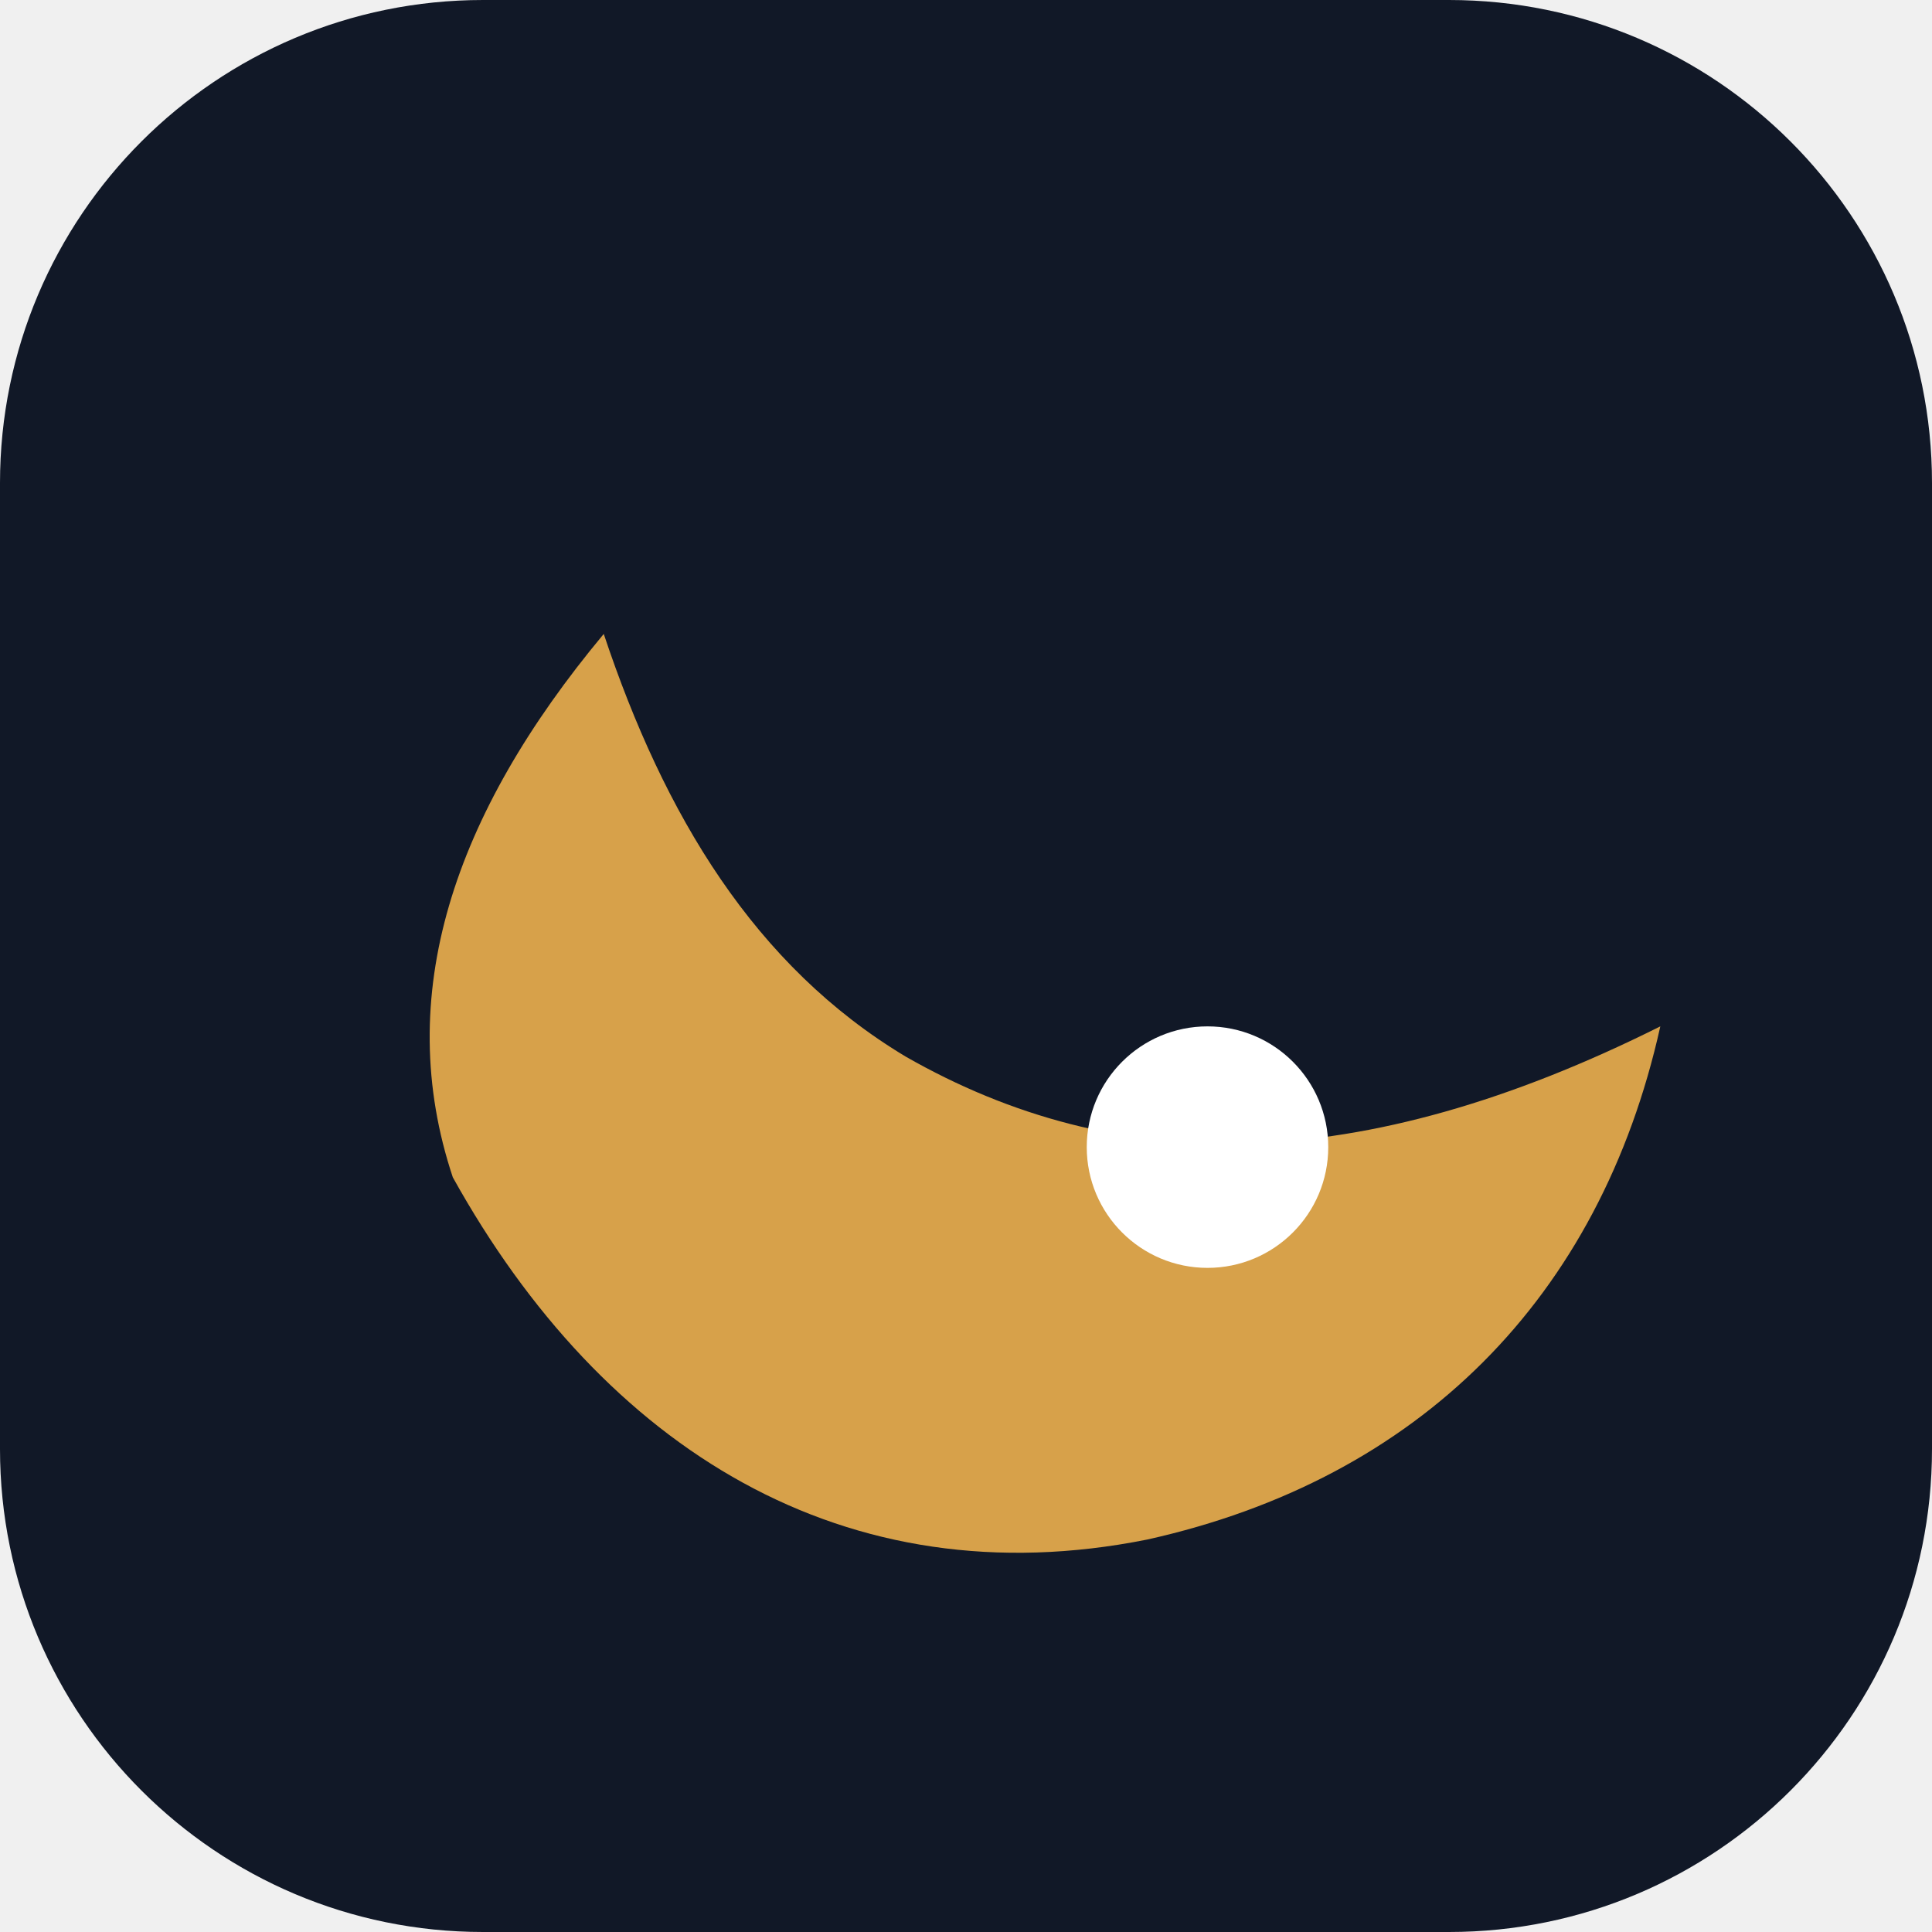
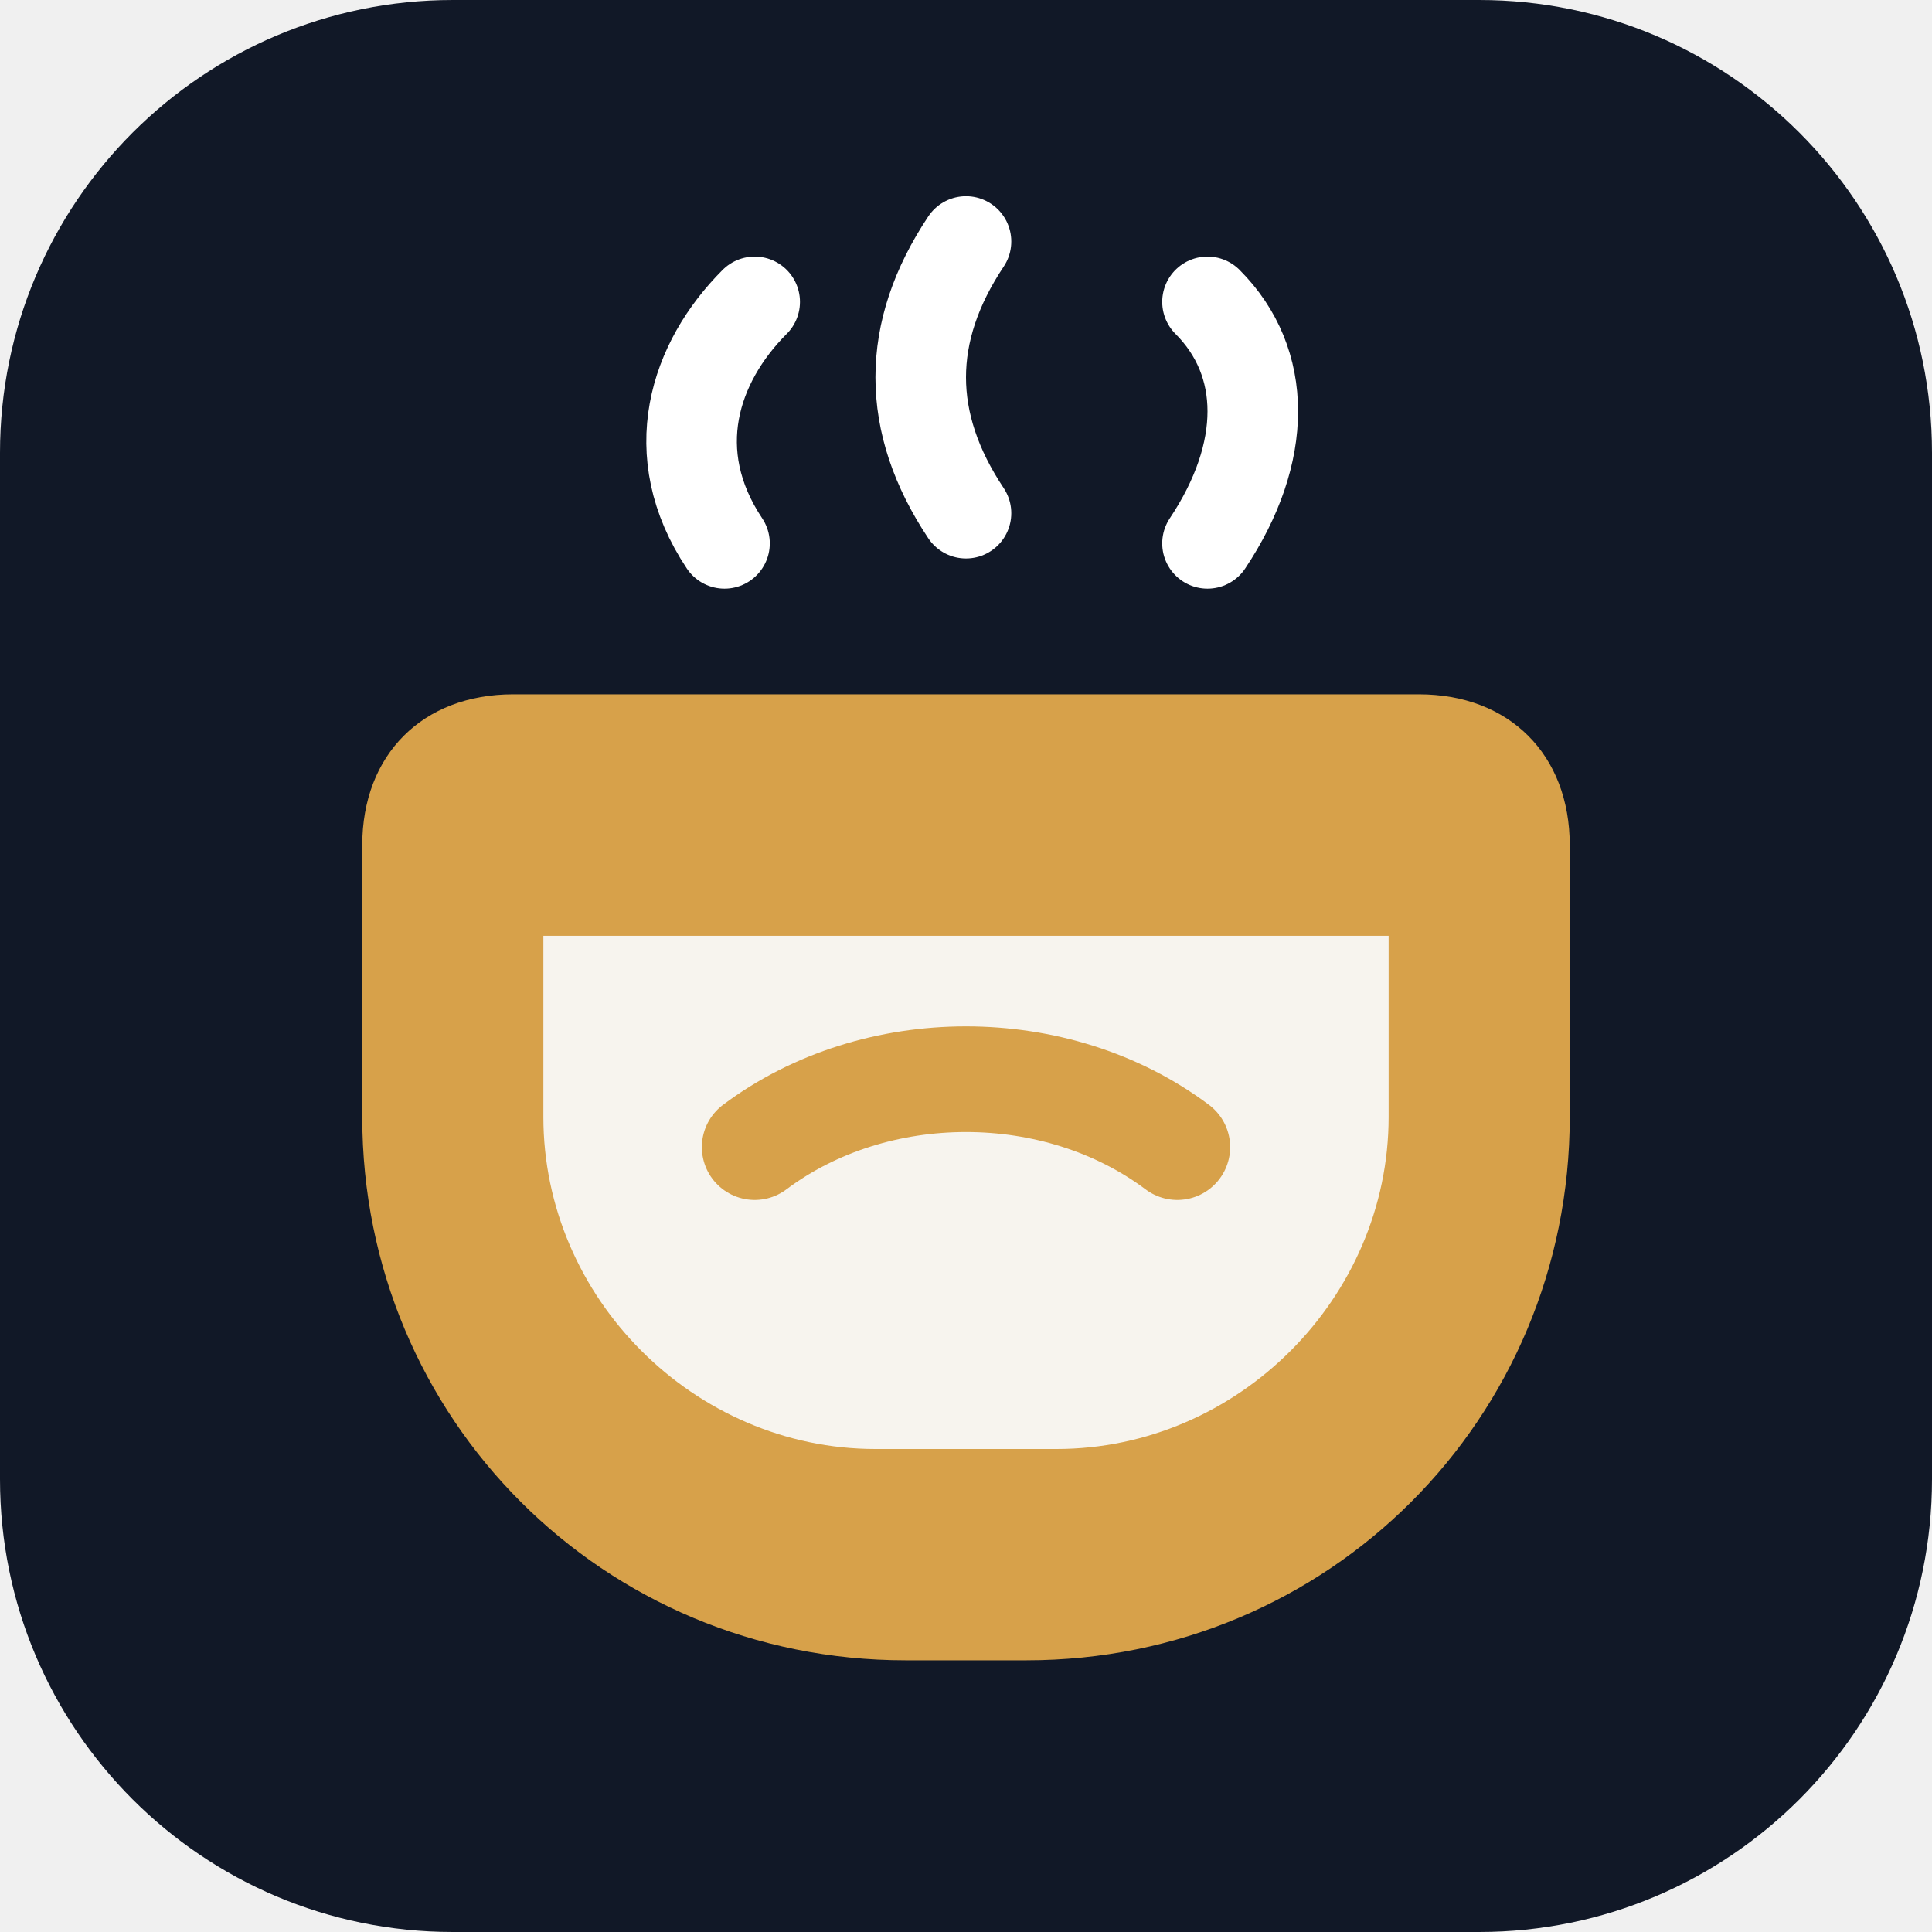
- <svg xmlns="http://www.w3.org/2000/svg" viewBox="0 0 64 64">
-   <rect width="64" height="64" rx="16" fill="#111827" />
-   <path d="M15 39c5 9 13 14 23 12 9-2 15-8 17-17-10 5-18 5-25 1-5-3-8-8-10-14-5 6-7 12-5 18Z" fill="#D7A14A" />
-   <circle cx="40" cy="38" r="4" fill="#fff" />
+ <svg xmlns="http://www.w3.org/2000/svg" viewBox="0 0 64 64" role="img" aria-label="Ninja Premium Cookbook Icon">
+   <rect width="64" height="64" rx="15" fill="#111827" />
+   <path d="M17 23h30c3 0 5 2 5 5v9c0 10-8 18-18 18h-4c-10 0-18-8-18-18v-9c0-3 2-5 5-5Z" fill="#D7A14A" />
+   <path d="M18 31h28v6c0 6-5 11-11 11h-6c-6 0-11-5-11-11v-6Z" fill="#F7F4EE" />
+   <path d="M25 38c4-3 10-3 14 0" fill="none" stroke="#D7A14A" stroke-width="3.5" stroke-linecap="round" />
+   <path d="M24 18c-2-3-1-6 1-8M32 17c-2-3-2-6 0-9M40 18c2-3 2-6 0-8" fill="none" stroke="#FFFFFF" stroke-width="3" stroke-linecap="round" />
</svg>
